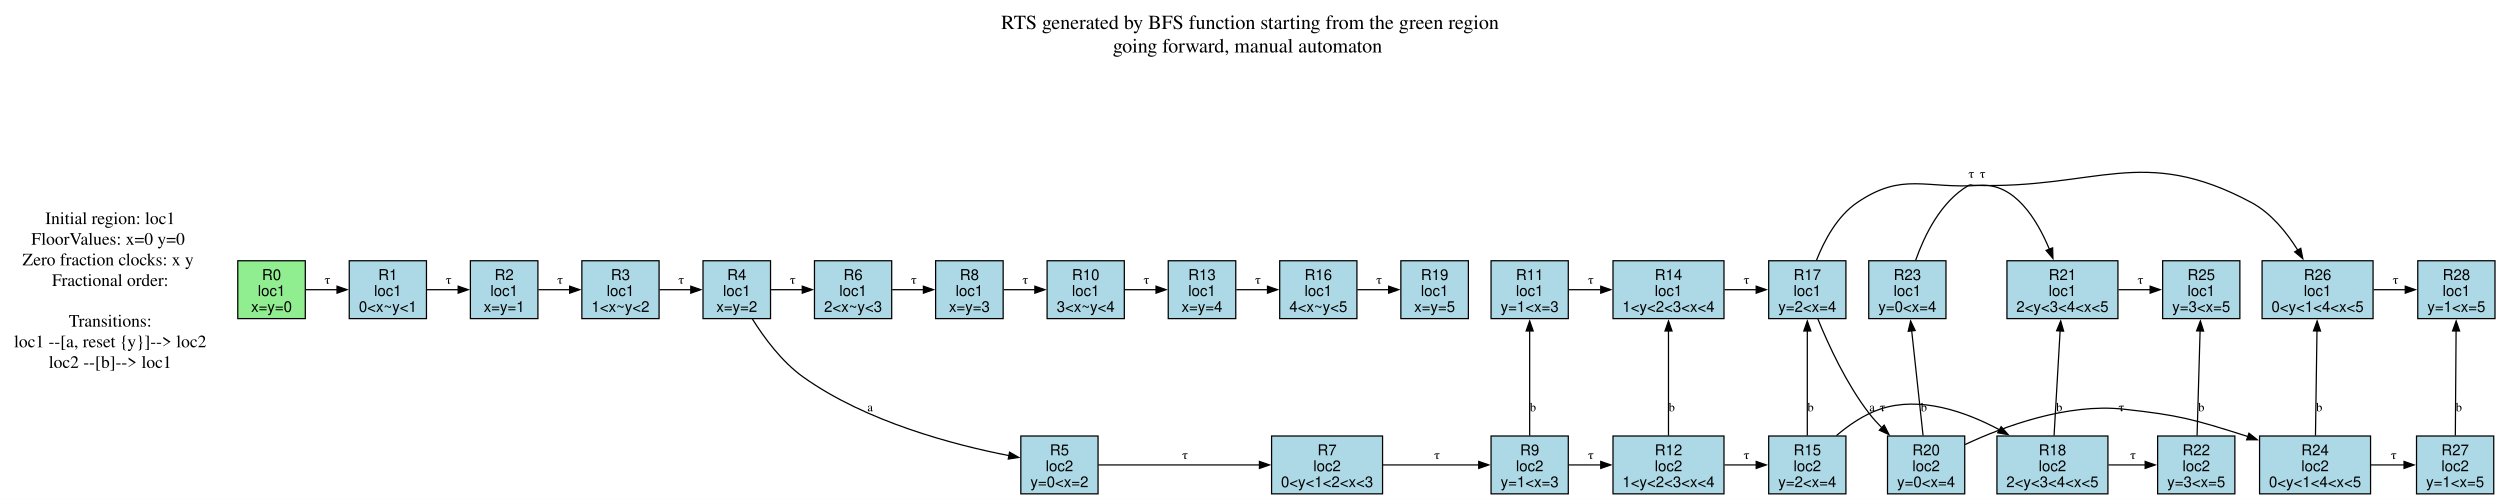
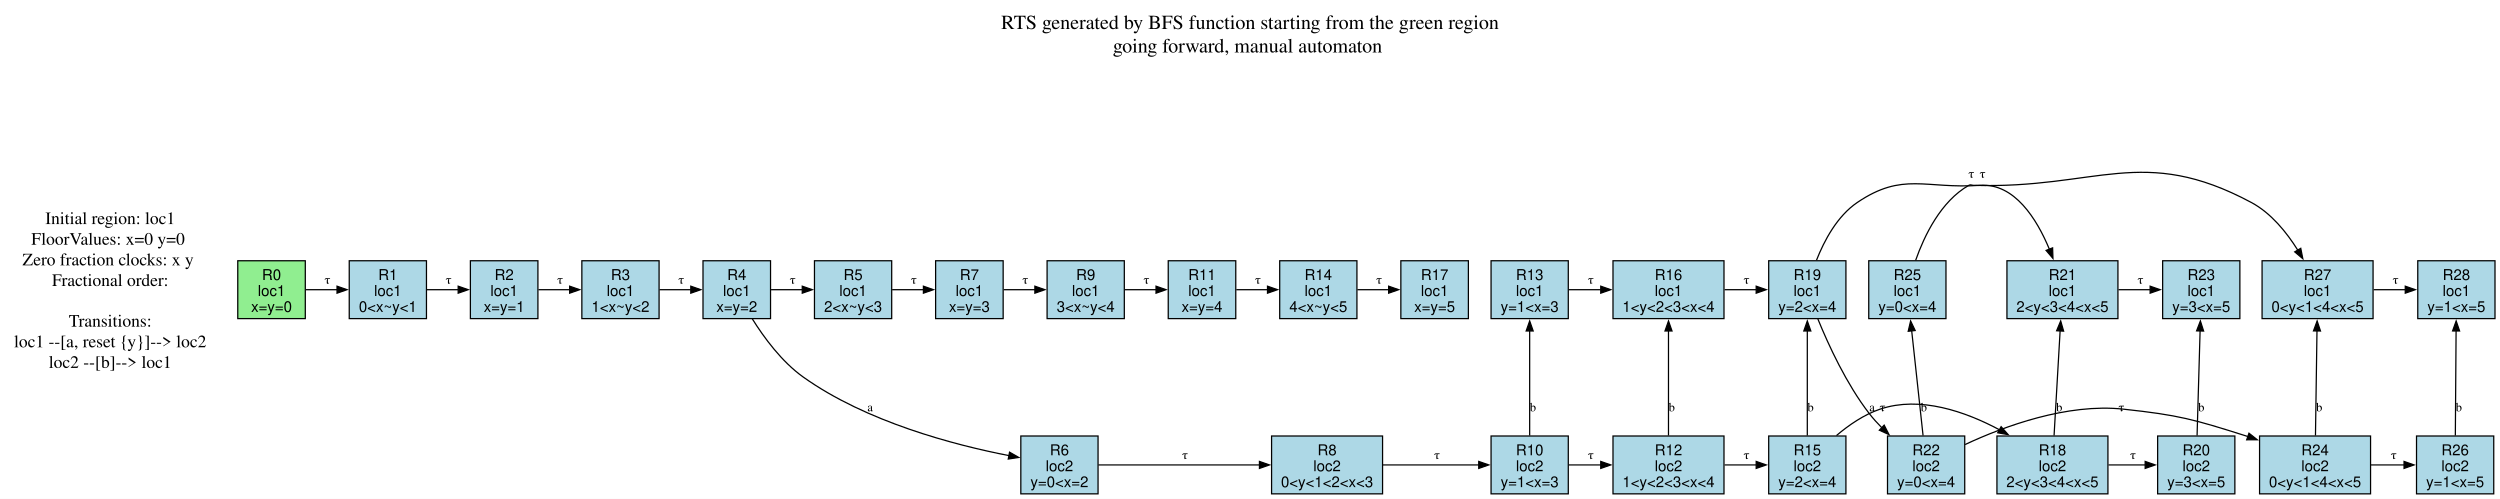
<svg xmlns="http://www.w3.org/2000/svg" width="1999pt" height="399pt" viewBox="0.00 0.00 1999.00 399.00">
  <g id="graph0" class="graph" transform="scale(1 1) rotate(0) translate(4 394.88)">
    <polygon fill="white" stroke="none" points="-4,4 -4,-394.88 1995,-394.88 1995,4 -4,4" />
    <text xml:space="preserve" text-anchor="middle" x="995.5" y="-371.68" font-family="Times,serif" font-size="16.00">RTS generated by BFS function starting from the green region</text>
    <text xml:space="preserve" text-anchor="middle" x="995.5" y="-352.93" font-family="Times,serif" font-size="16.00">going forward, manual automaton </text>
    <g id="node1" class="node">
      <text xml:space="preserve" text-anchor="middle" x="84.12" y="-215.7" font-family="Times,serif" font-size="14.00">Initial region: loc1</text>
      <text xml:space="preserve" text-anchor="middle" x="84.12" y="-199.2" font-family="Times,serif" font-size="14.00">FloorValues: x=0 y=0 </text>
      <text xml:space="preserve" text-anchor="middle" x="84.12" y="-182.7" font-family="Times,serif" font-size="14.00">Zero fraction clocks: x y </text>
      <text xml:space="preserve" text-anchor="middle" x="84.12" y="-166.2" font-family="Times,serif" font-size="14.00">Fractional order:</text>
      <text xml:space="preserve" text-anchor="middle" x="84.12" y="-133.7" font-family="Times,serif" font-size="14.00">Transitions:</text>
      <text xml:space="preserve" text-anchor="middle" x="84.12" y="-117.2" font-family="Times,serif" font-size="14.00">loc1 --[a, reset {y}]--&gt; loc2</text>
      <text xml:space="preserve" text-anchor="middle" x="84.12" y="-100.7" font-family="Times,serif" font-size="14.00">loc2 --[b]--&gt; loc1</text>
    </g>
    <g id="node2" class="node">
      <polygon fill="lightgreen" stroke="black" points="240.12,-186.38 186.12,-186.38 186.12,-140.12 240.12,-140.12 240.12,-186.38" />
      <text xml:space="preserve" text-anchor="middle" x="213.12" y="-170.97" font-family="Helvetica,sans-Serif" font-size="12.00">R0</text>
      <text xml:space="preserve" text-anchor="middle" x="213.12" y="-158.22" font-family="Helvetica,sans-Serif" font-size="12.00">loc1</text>
      <text xml:space="preserve" text-anchor="middle" x="213.12" y="-145.47" font-family="Helvetica,sans-Serif" font-size="12.00">x=y=0</text>
    </g>
    <g id="node3" class="node">
      <polygon fill="lightblue" stroke="black" points="337,-186.38 275.25,-186.38 275.25,-140.12 337,-140.12 337,-186.38" />
      <text xml:space="preserve" text-anchor="middle" x="306.12" y="-170.97" font-family="Helvetica,sans-Serif" font-size="12.00">R1</text>
      <text xml:space="preserve" text-anchor="middle" x="306.12" y="-158.22" font-family="Helvetica,sans-Serif" font-size="12.00">loc1</text>
      <text xml:space="preserve" text-anchor="middle" x="306.12" y="-145.47" font-family="Helvetica,sans-Serif" font-size="12.00">0&lt;x~y&lt;1</text>
    </g>
    <g id="edge1" class="edge">
      <path fill="none" stroke="black" d="M240.53,-163.25C248.39,-163.25 257.13,-163.25 265.61,-163.25" />
      <polygon fill="black" stroke="black" points="265.49,-166.05 273.49,-163.25 265.49,-160.45 265.49,-166.05" />
      <text xml:space="preserve" text-anchor="middle" x="257.69" y="-168" font-family="Times,serif" font-size="10.00">τ</text>
    </g>
    <g id="node4" class="node">
      <polygon fill="lightblue" stroke="black" points="426.12,-186.38 372.12,-186.38 372.12,-140.12 426.12,-140.12 426.12,-186.38" />
      <text xml:space="preserve" text-anchor="middle" x="399.12" y="-170.97" font-family="Helvetica,sans-Serif" font-size="12.00">R2</text>
      <text xml:space="preserve" text-anchor="middle" x="399.12" y="-158.22" font-family="Helvetica,sans-Serif" font-size="12.00">loc1</text>
      <text xml:space="preserve" text-anchor="middle" x="399.12" y="-145.47" font-family="Helvetica,sans-Serif" font-size="12.00">x=y=1</text>
    </g>
    <g id="edge2" class="edge">
      <path fill="none" stroke="black" d="M337.35,-163.25C345.39,-163.25 354.12,-163.25 362.41,-163.25" />
      <polygon fill="black" stroke="black" points="362.36,-166.05 370.36,-163.25 362.36,-160.45 362.36,-166.05" />
      <text xml:space="preserve" text-anchor="middle" x="354.56" y="-168" font-family="Times,serif" font-size="10.00">τ</text>
    </g>
    <g id="node5" class="node">
      <polygon fill="lightblue" stroke="black" points="523,-186.38 461.25,-186.38 461.25,-140.12 523,-140.12 523,-186.38" />
      <text xml:space="preserve" text-anchor="middle" x="492.12" y="-170.97" font-family="Helvetica,sans-Serif" font-size="12.00">R3</text>
      <text xml:space="preserve" text-anchor="middle" x="492.12" y="-158.22" font-family="Helvetica,sans-Serif" font-size="12.00">loc1</text>
      <text xml:space="preserve" text-anchor="middle" x="492.12" y="-145.47" font-family="Helvetica,sans-Serif" font-size="12.00">1&lt;x~y&lt;2</text>
    </g>
    <g id="edge3" class="edge">
      <path fill="none" stroke="black" d="M426.53,-163.25C434.39,-163.25 443.13,-163.25 451.61,-163.25" />
      <polygon fill="black" stroke="black" points="451.49,-166.05 459.49,-163.25 451.49,-160.45 451.49,-166.05" />
      <text xml:space="preserve" text-anchor="middle" x="443.69" y="-168" font-family="Times,serif" font-size="10.00">τ</text>
    </g>
    <g id="node6" class="node">
      <polygon fill="lightblue" stroke="black" points="612.12,-186.38 558.12,-186.38 558.12,-140.12 612.12,-140.12 612.12,-186.38" />
      <text xml:space="preserve" text-anchor="middle" x="585.12" y="-170.97" font-family="Helvetica,sans-Serif" font-size="12.00">R4</text>
      <text xml:space="preserve" text-anchor="middle" x="585.12" y="-158.22" font-family="Helvetica,sans-Serif" font-size="12.00">loc1</text>
      <text xml:space="preserve" text-anchor="middle" x="585.12" y="-145.47" font-family="Helvetica,sans-Serif" font-size="12.00">x=y=2</text>
    </g>
    <g id="edge4" class="edge">
      <path fill="none" stroke="black" d="M523.35,-163.25C531.39,-163.25 540.12,-163.25 548.41,-163.25" />
      <polygon fill="black" stroke="black" points="548.36,-166.05 556.36,-163.25 548.36,-160.45 548.36,-166.05" />
      <text xml:space="preserve" text-anchor="middle" x="540.56" y="-168" font-family="Times,serif" font-size="10.00">τ</text>
    </g>
    <g id="node7" class="node">
+       <polygon fill="lightblue" stroke="black" points="709,-186.38 647.25,-186.38 647.25,-140.12 709,-140.12 709,-186.38" />
+       <text xml:space="preserve" text-anchor="middle" x="678.12" y="-170.97" font-family="Helvetica,sans-Serif" font-size="12.00">R5</text>
+       <text xml:space="preserve" text-anchor="middle" x="678.12" y="-158.22" font-family="Helvetica,sans-Serif" font-size="12.00">loc1</text>
+       <text xml:space="preserve" text-anchor="middle" x="678.12" y="-145.47" font-family="Helvetica,sans-Serif" font-size="12.00">2&lt;x~y&lt;3</text>
+     </g>
+     <g id="edge5" class="edge">
+       <path fill="none" stroke="black" d="M612.53,-163.25C620.39,-163.25 629.13,-163.25 637.61,-163.25" />
+       <polygon fill="black" stroke="black" points="637.49,-166.05 645.49,-163.25 637.49,-160.45 637.49,-166.05" />
+       <text xml:space="preserve" text-anchor="middle" x="629.69" y="-168" font-family="Times,serif" font-size="10.00">τ</text>
+     </g>
+     <g id="node8" class="node">
      <polygon fill="lightblue" stroke="black" points="874,-46.25 812.25,-46.25 812.25,0 874,0 874,-46.25" />
-       <text xml:space="preserve" text-anchor="middle" x="843.12" y="-30.85" font-family="Helvetica,sans-Serif" font-size="12.00">R5</text>
+       <text xml:space="preserve" text-anchor="middle" x="843.12" y="-30.85" font-family="Helvetica,sans-Serif" font-size="12.00">R6</text>
      <text xml:space="preserve" text-anchor="middle" x="843.12" y="-18.1" font-family="Helvetica,sans-Serif" font-size="12.00">loc2</text>
      <text xml:space="preserve" text-anchor="middle" x="843.12" y="-5.35" font-family="Helvetica,sans-Serif" font-size="12.00">y=0&lt;x=2</text>
    </g>
-     <g id="edge5" class="edge">
+     <g id="edge6" class="edge">
      <path fill="none" stroke="black" d="M597.54,-139.92C606.92,-124.9 621.08,-105.67 638.12,-93.5 688.54,-57.49 759.07,-39.09 802.88,-30.55" />
      <polygon fill="black" stroke="black" points="803.23,-33.33 810.58,-29.1 802.2,-27.83 803.23,-33.33" />
      <text xml:space="preserve" text-anchor="middle" x="691.75" y="-66" font-family="Times,serif" font-size="10.00">a</text>
    </g>
-     <g id="node8" class="node">
-       <polygon fill="lightblue" stroke="black" points="709,-186.38 647.25,-186.38 647.25,-140.12 709,-140.12 709,-186.38" />
-       <text xml:space="preserve" text-anchor="middle" x="678.12" y="-170.97" font-family="Helvetica,sans-Serif" font-size="12.00">R6</text>
-       <text xml:space="preserve" text-anchor="middle" x="678.12" y="-158.22" font-family="Helvetica,sans-Serif" font-size="12.00">loc1</text>
-       <text xml:space="preserve" text-anchor="middle" x="678.12" y="-145.47" font-family="Helvetica,sans-Serif" font-size="12.00">2&lt;x~y&lt;3</text>
-     </g>
-     <g id="edge6" class="edge">
-       <path fill="none" stroke="black" d="M612.53,-163.25C620.39,-163.25 629.13,-163.25 637.61,-163.25" />
-       <polygon fill="black" stroke="black" points="637.49,-166.05 645.49,-163.25 637.49,-160.45 637.49,-166.05" />
-       <text xml:space="preserve" text-anchor="middle" x="629.69" y="-168" font-family="Times,serif" font-size="10.00">τ</text>
-     </g>
    <g id="node9" class="node">
+       <polygon fill="lightblue" stroke="black" points="798.12,-186.38 744.12,-186.38 744.12,-140.12 798.12,-140.12 798.12,-186.38" />
+       <text xml:space="preserve" text-anchor="middle" x="771.12" y="-170.97" font-family="Helvetica,sans-Serif" font-size="12.00">R7</text>
+       <text xml:space="preserve" text-anchor="middle" x="771.12" y="-158.22" font-family="Helvetica,sans-Serif" font-size="12.00">loc1</text>
+       <text xml:space="preserve" text-anchor="middle" x="771.12" y="-145.47" font-family="Helvetica,sans-Serif" font-size="12.00">x=y=3</text>
+     </g>
+     <g id="edge7" class="edge">
+       <path fill="none" stroke="black" d="M709.35,-163.25C717.39,-163.25 726.12,-163.25 734.41,-163.25" />
+       <polygon fill="black" stroke="black" points="734.36,-166.05 742.36,-163.25 734.36,-160.45 734.36,-166.05" />
+       <text xml:space="preserve" text-anchor="middle" x="726.56" y="-168" font-family="Times,serif" font-size="10.00">τ</text>
+     </g>
+     <g id="node10" class="node">
      <polygon fill="lightblue" stroke="black" points="1101.5,-46.25 1012.75,-46.25 1012.75,0 1101.5,0 1101.5,-46.25" />
-       <text xml:space="preserve" text-anchor="middle" x="1057.12" y="-30.85" font-family="Helvetica,sans-Serif" font-size="12.00">R7</text>
+       <text xml:space="preserve" text-anchor="middle" x="1057.12" y="-30.85" font-family="Helvetica,sans-Serif" font-size="12.00">R8</text>
      <text xml:space="preserve" text-anchor="middle" x="1057.12" y="-18.1" font-family="Helvetica,sans-Serif" font-size="12.00">loc2</text>
      <text xml:space="preserve" text-anchor="middle" x="1057.12" y="-5.35" font-family="Helvetica,sans-Serif" font-size="12.00">0&lt;y&lt;1&lt;2&lt;x&lt;3</text>
    </g>
-     <g id="edge7" class="edge">
+     <g id="edge8" class="edge">
      <path fill="none" stroke="black" d="M874.24,-23.12C907.94,-23.12 962.33,-23.12 1003.05,-23.12" />
      <polygon fill="black" stroke="black" points="1003.05,-25.93 1011.05,-23.13 1003.05,-20.33 1003.05,-25.93" />
      <text xml:space="preserve" text-anchor="middle" x="943.38" y="-27.88" font-family="Times,serif" font-size="10.00">τ</text>
    </g>
-     <g id="node10" class="node">
-       <polygon fill="lightblue" stroke="black" points="798.12,-186.38 744.12,-186.38 744.12,-140.12 798.12,-140.12 798.12,-186.38" />
-       <text xml:space="preserve" text-anchor="middle" x="771.12" y="-170.97" font-family="Helvetica,sans-Serif" font-size="12.00">R8</text>
-       <text xml:space="preserve" text-anchor="middle" x="771.12" y="-158.22" font-family="Helvetica,sans-Serif" font-size="12.00">loc1</text>
-       <text xml:space="preserve" text-anchor="middle" x="771.12" y="-145.47" font-family="Helvetica,sans-Serif" font-size="12.00">x=y=3</text>
-     </g>
-     <g id="edge8" class="edge">
-       <path fill="none" stroke="black" d="M709.35,-163.25C717.39,-163.25 726.12,-163.25 734.41,-163.25" />
-       <polygon fill="black" stroke="black" points="734.36,-166.05 742.36,-163.25 734.36,-160.45 734.36,-166.05" />
-       <text xml:space="preserve" text-anchor="middle" x="726.56" y="-168" font-family="Times,serif" font-size="10.00">τ</text>
-     </g>
    <g id="node11" class="node">
+       <polygon fill="lightblue" stroke="black" points="895,-186.38 833.25,-186.38 833.25,-140.12 895,-140.12 895,-186.38" />
+       <text xml:space="preserve" text-anchor="middle" x="864.12" y="-170.97" font-family="Helvetica,sans-Serif" font-size="12.00">R9</text>
+       <text xml:space="preserve" text-anchor="middle" x="864.12" y="-158.22" font-family="Helvetica,sans-Serif" font-size="12.00">loc1</text>
+       <text xml:space="preserve" text-anchor="middle" x="864.12" y="-145.47" font-family="Helvetica,sans-Serif" font-size="12.00">3&lt;x~y&lt;4</text>
+     </g>
+     <g id="edge9" class="edge">
+       <path fill="none" stroke="black" d="M798.53,-163.25C806.39,-163.25 815.13,-163.25 823.61,-163.25" />
+       <polygon fill="black" stroke="black" points="823.49,-166.05 831.49,-163.25 823.49,-160.45 823.49,-166.05" />
+       <text xml:space="preserve" text-anchor="middle" x="815.69" y="-168" font-family="Times,serif" font-size="10.00">τ</text>
+     </g>
+     <g id="node12" class="node">
      <polygon fill="lightblue" stroke="black" points="1250,-46.25 1188.25,-46.25 1188.25,0 1250,0 1250,-46.25" />
-       <text xml:space="preserve" text-anchor="middle" x="1219.12" y="-30.85" font-family="Helvetica,sans-Serif" font-size="12.00">R9</text>
+       <text xml:space="preserve" text-anchor="middle" x="1219.12" y="-30.85" font-family="Helvetica,sans-Serif" font-size="12.00">R10</text>
      <text xml:space="preserve" text-anchor="middle" x="1219.12" y="-18.1" font-family="Helvetica,sans-Serif" font-size="12.00">loc2</text>
      <text xml:space="preserve" text-anchor="middle" x="1219.12" y="-5.35" font-family="Helvetica,sans-Serif" font-size="12.00">y=1&lt;x=3</text>
    </g>
-     <g id="edge9" class="edge">
+     <g id="edge10" class="edge">
      <path fill="none" stroke="black" d="M1101.82,-23.12C1125.86,-23.12 1155.27,-23.12 1178.63,-23.12" />
      <polygon fill="black" stroke="black" points="1178.4,-25.93 1186.4,-23.13 1178.4,-20.33 1178.4,-25.93" />
      <text xml:space="preserve" text-anchor="middle" x="1144.88" y="-27.88" font-family="Times,serif" font-size="10.00">τ</text>
    </g>
-     <g id="node12" class="node">
-       <polygon fill="lightblue" stroke="black" points="895,-186.38 833.25,-186.38 833.25,-140.12 895,-140.12 895,-186.38" />
-       <text xml:space="preserve" text-anchor="middle" x="864.12" y="-170.97" font-family="Helvetica,sans-Serif" font-size="12.00">R10</text>
-       <text xml:space="preserve" text-anchor="middle" x="864.12" y="-158.22" font-family="Helvetica,sans-Serif" font-size="12.00">loc1</text>
-       <text xml:space="preserve" text-anchor="middle" x="864.12" y="-145.47" font-family="Helvetica,sans-Serif" font-size="12.00">3&lt;x~y&lt;4</text>
-     </g>
-     <g id="edge10" class="edge">
-       <path fill="none" stroke="black" d="M798.53,-163.25C806.39,-163.25 815.13,-163.25 823.61,-163.25" />
-       <polygon fill="black" stroke="black" points="823.49,-166.05 831.49,-163.25 823.49,-160.45 823.49,-166.05" />
-       <text xml:space="preserve" text-anchor="middle" x="815.69" y="-168" font-family="Times,serif" font-size="10.00">τ</text>
-     </g>
    <g id="node13" class="node">
-       <polygon fill="lightblue" stroke="black" points="1250,-186.38 1188.25,-186.38 1188.25,-140.12 1250,-140.12 1250,-186.38" />
-       <text xml:space="preserve" text-anchor="middle" x="1219.12" y="-170.97" font-family="Helvetica,sans-Serif" font-size="12.00">R11</text>
-       <text xml:space="preserve" text-anchor="middle" x="1219.12" y="-158.22" font-family="Helvetica,sans-Serif" font-size="12.00">loc1</text>
-       <text xml:space="preserve" text-anchor="middle" x="1219.12" y="-145.47" font-family="Helvetica,sans-Serif" font-size="12.00">y=1&lt;x=3</text>
+       <polygon fill="lightblue" stroke="black" points="984.12,-186.38 930.12,-186.38 930.12,-140.12 984.12,-140.12 984.12,-186.38" />
+       <text xml:space="preserve" text-anchor="middle" x="957.12" y="-170.97" font-family="Helvetica,sans-Serif" font-size="12.00">R11</text>
+       <text xml:space="preserve" text-anchor="middle" x="957.12" y="-158.22" font-family="Helvetica,sans-Serif" font-size="12.00">loc1</text>
+       <text xml:space="preserve" text-anchor="middle" x="957.12" y="-145.47" font-family="Helvetica,sans-Serif" font-size="12.00">x=y=4</text>
    </g>
    <g id="edge11" class="edge">
-       <path fill="none" stroke="black" d="M1219.12,-46.61C1219.12,-69.39 1219.12,-104.81 1219.12,-130.45" />
-       <polygon fill="black" stroke="black" points="1216.33,-130.24 1219.13,-138.24 1221.93,-130.24 1216.33,-130.24" />
-       <text xml:space="preserve" text-anchor="middle" x="1221.75" y="-66" font-family="Times,serif" font-size="10.00">b</text>
+       <path fill="none" stroke="black" d="M895.35,-163.25C903.39,-163.25 912.12,-163.25 920.41,-163.25" />
+       <polygon fill="black" stroke="black" points="920.36,-166.05 928.36,-163.25 920.36,-160.45 920.36,-166.05" />
+       <text xml:space="preserve" text-anchor="middle" x="912.56" y="-168" font-family="Times,serif" font-size="10.00">τ</text>
    </g>
    <g id="node14" class="node">
      <polygon fill="lightblue" stroke="black" points="1374.5,-46.25 1285.75,-46.25 1285.75,0 1374.5,0 1374.5,-46.25" />
      <text xml:space="preserve" text-anchor="middle" x="1330.12" y="-30.85" font-family="Helvetica,sans-Serif" font-size="12.00">R12</text>
      <text xml:space="preserve" text-anchor="middle" x="1330.12" y="-18.1" font-family="Helvetica,sans-Serif" font-size="12.00">loc2</text>
      <text xml:space="preserve" text-anchor="middle" x="1330.12" y="-5.35" font-family="Helvetica,sans-Serif" font-size="12.00">1&lt;y&lt;2&lt;3&lt;x&lt;4</text>
    </g>
    <g id="edge12" class="edge">
      <path fill="none" stroke="black" d="M1250.34,-23.12C1258.35,-23.12 1267.19,-23.12 1275.99,-23.12" />
      <polygon fill="black" stroke="black" points="1275.96,-25.93 1283.96,-23.13 1275.96,-20.33 1275.96,-25.93" />
      <text xml:space="preserve" text-anchor="middle" x="1267.88" y="-27.88" font-family="Times,serif" font-size="10.00">τ</text>
    </g>
    <g id="node15" class="node">
-       <polygon fill="lightblue" stroke="black" points="984.12,-186.38 930.12,-186.38 930.12,-140.12 984.12,-140.12 984.12,-186.38" />
-       <text xml:space="preserve" text-anchor="middle" x="957.12" y="-170.97" font-family="Helvetica,sans-Serif" font-size="12.00">R13</text>
-       <text xml:space="preserve" text-anchor="middle" x="957.12" y="-158.22" font-family="Helvetica,sans-Serif" font-size="12.00">loc1</text>
-       <text xml:space="preserve" text-anchor="middle" x="957.12" y="-145.47" font-family="Helvetica,sans-Serif" font-size="12.00">x=y=4</text>
+       <polygon fill="lightblue" stroke="black" points="1250,-186.38 1188.25,-186.38 1188.25,-140.12 1250,-140.12 1250,-186.38" />
+       <text xml:space="preserve" text-anchor="middle" x="1219.12" y="-170.97" font-family="Helvetica,sans-Serif" font-size="12.00">R13</text>
+       <text xml:space="preserve" text-anchor="middle" x="1219.12" y="-158.22" font-family="Helvetica,sans-Serif" font-size="12.00">loc1</text>
+       <text xml:space="preserve" text-anchor="middle" x="1219.12" y="-145.47" font-family="Helvetica,sans-Serif" font-size="12.00">y=1&lt;x=3</text>
    </g>
    <g id="edge13" class="edge">
-       <path fill="none" stroke="black" d="M895.35,-163.25C903.39,-163.25 912.12,-163.25 920.41,-163.25" />
-       <polygon fill="black" stroke="black" points="920.36,-166.05 928.36,-163.25 920.36,-160.45 920.36,-166.05" />
-       <text xml:space="preserve" text-anchor="middle" x="912.56" y="-168" font-family="Times,serif" font-size="10.00">τ</text>
+       <path fill="none" stroke="black" d="M1219.12,-46.61C1219.12,-69.39 1219.12,-104.81 1219.12,-130.45" />
+       <polygon fill="black" stroke="black" points="1216.33,-130.24 1219.13,-138.24 1221.93,-130.24 1216.33,-130.24" />
+       <text xml:space="preserve" text-anchor="middle" x="1221.75" y="-66" font-family="Times,serif" font-size="10.00">b</text>
    </g>
    <g id="node16" class="node">
-       <polygon fill="lightblue" stroke="black" points="1374.5,-186.38 1285.75,-186.38 1285.75,-140.12 1374.5,-140.12 1374.5,-186.38" />
-       <text xml:space="preserve" text-anchor="middle" x="1330.12" y="-170.97" font-family="Helvetica,sans-Serif" font-size="12.00">R14</text>
-       <text xml:space="preserve" text-anchor="middle" x="1330.12" y="-158.22" font-family="Helvetica,sans-Serif" font-size="12.00">loc1</text>
-       <text xml:space="preserve" text-anchor="middle" x="1330.12" y="-145.47" font-family="Helvetica,sans-Serif" font-size="12.00">1&lt;y&lt;2&lt;3&lt;x&lt;4</text>
+       <polygon fill="lightblue" stroke="black" points="1081,-186.38 1019.25,-186.38 1019.25,-140.12 1081,-140.12 1081,-186.38" />
+       <text xml:space="preserve" text-anchor="middle" x="1050.12" y="-170.97" font-family="Helvetica,sans-Serif" font-size="12.00">R14</text>
+       <text xml:space="preserve" text-anchor="middle" x="1050.12" y="-158.22" font-family="Helvetica,sans-Serif" font-size="12.00">loc1</text>
+       <text xml:space="preserve" text-anchor="middle" x="1050.12" y="-145.47" font-family="Helvetica,sans-Serif" font-size="12.00">4&lt;x~y&lt;5</text>
    </g>
    <g id="edge14" class="edge">
-       <path fill="none" stroke="black" d="M1250.34,-163.25C1258.35,-163.25 1267.19,-163.25 1275.99,-163.25" />
-       <polygon fill="black" stroke="black" points="1275.96,-166.05 1283.96,-163.25 1275.96,-160.45 1275.96,-166.05" />
-       <text xml:space="preserve" text-anchor="middle" x="1267.88" y="-168" font-family="Times,serif" font-size="10.00">τ</text>
-     </g>
-     <g id="edge15" class="edge">
-       <path fill="none" stroke="black" d="M1330.12,-46.61C1330.12,-69.39 1330.12,-104.81 1330.12,-130.45" />
-       <polygon fill="black" stroke="black" points="1327.33,-130.24 1330.13,-138.24 1332.93,-130.24 1327.33,-130.24" />
-       <text xml:space="preserve" text-anchor="middle" x="1332.75" y="-66" font-family="Times,serif" font-size="10.00">b</text>
+       <path fill="none" stroke="black" d="M984.53,-163.25C992.39,-163.25 1001.13,-163.25 1009.61,-163.25" />
+       <polygon fill="black" stroke="black" points="1009.49,-166.05 1017.49,-163.25 1009.49,-160.45 1009.49,-166.05" />
+       <text xml:space="preserve" text-anchor="middle" x="1001.69" y="-168" font-family="Times,serif" font-size="10.00">τ</text>
    </g>
    <g id="node17" class="node">
      <polygon fill="lightblue" stroke="black" points="1472,-46.25 1410.25,-46.25 1410.25,0 1472,0 1472,-46.25" />
      <text xml:space="preserve" text-anchor="middle" x="1441.12" y="-30.85" font-family="Helvetica,sans-Serif" font-size="12.00">R15</text>
      <text xml:space="preserve" text-anchor="middle" x="1441.12" y="-18.1" font-family="Helvetica,sans-Serif" font-size="12.00">loc2</text>
      <text xml:space="preserve" text-anchor="middle" x="1441.12" y="-5.35" font-family="Helvetica,sans-Serif" font-size="12.00">y=2&lt;x=4</text>
    </g>
-     <g id="edge16" class="edge">
+     <g id="edge15" class="edge">
      <path fill="none" stroke="black" d="M1374.95,-23.12C1383.34,-23.12 1392.07,-23.12 1400.33,-23.12" />
      <polygon fill="black" stroke="black" points="1400.25,-25.93 1408.25,-23.13 1400.25,-20.33 1400.25,-25.93" />
      <text xml:space="preserve" text-anchor="middle" x="1392.38" y="-27.88" font-family="Times,serif" font-size="10.00">τ</text>
    </g>
    <g id="node18" class="node">
-       <polygon fill="lightblue" stroke="black" points="1081,-186.38 1019.25,-186.38 1019.25,-140.12 1081,-140.12 1081,-186.38" />
-       <text xml:space="preserve" text-anchor="middle" x="1050.12" y="-170.97" font-family="Helvetica,sans-Serif" font-size="12.00">R16</text>
-       <text xml:space="preserve" text-anchor="middle" x="1050.12" y="-158.22" font-family="Helvetica,sans-Serif" font-size="12.00">loc1</text>
-       <text xml:space="preserve" text-anchor="middle" x="1050.12" y="-145.47" font-family="Helvetica,sans-Serif" font-size="12.00">4&lt;x~y&lt;5</text>
+       <polygon fill="lightblue" stroke="black" points="1374.5,-186.38 1285.75,-186.38 1285.75,-140.12 1374.5,-140.12 1374.5,-186.38" />
+       <text xml:space="preserve" text-anchor="middle" x="1330.12" y="-170.97" font-family="Helvetica,sans-Serif" font-size="12.00">R16</text>
+       <text xml:space="preserve" text-anchor="middle" x="1330.12" y="-158.22" font-family="Helvetica,sans-Serif" font-size="12.00">loc1</text>
+       <text xml:space="preserve" text-anchor="middle" x="1330.12" y="-145.47" font-family="Helvetica,sans-Serif" font-size="12.00">1&lt;y&lt;2&lt;3&lt;x&lt;4</text>
+     </g>
+     <g id="edge16" class="edge">
+       <path fill="none" stroke="black" d="M1330.12,-46.61C1330.12,-69.39 1330.12,-104.81 1330.12,-130.45" />
+       <polygon fill="black" stroke="black" points="1327.33,-130.24 1330.13,-138.24 1332.93,-130.24 1327.33,-130.24" />
+       <text xml:space="preserve" text-anchor="middle" x="1332.75" y="-66" font-family="Times,serif" font-size="10.00">b</text>
    </g>
    <g id="edge17" class="edge">
-       <path fill="none" stroke="black" d="M984.53,-163.25C992.39,-163.25 1001.13,-163.25 1009.61,-163.25" />
-       <polygon fill="black" stroke="black" points="1009.49,-166.05 1017.49,-163.25 1009.49,-160.45 1009.49,-166.05" />
-       <text xml:space="preserve" text-anchor="middle" x="1001.69" y="-168" font-family="Times,serif" font-size="10.00">τ</text>
+       <path fill="none" stroke="black" d="M1250.34,-163.25C1258.35,-163.25 1267.19,-163.25 1275.99,-163.25" />
+       <polygon fill="black" stroke="black" points="1275.96,-166.05 1283.96,-163.25 1275.96,-160.45 1275.96,-166.05" />
+       <text xml:space="preserve" text-anchor="middle" x="1267.88" y="-168" font-family="Times,serif" font-size="10.00">τ</text>
    </g>
    <g id="node19" class="node">
-       <polygon fill="lightblue" stroke="black" points="1472,-186.38 1410.25,-186.38 1410.25,-140.12 1472,-140.12 1472,-186.38" />
-       <text xml:space="preserve" text-anchor="middle" x="1441.12" y="-170.97" font-family="Helvetica,sans-Serif" font-size="12.00">R17</text>
-       <text xml:space="preserve" text-anchor="middle" x="1441.12" y="-158.22" font-family="Helvetica,sans-Serif" font-size="12.00">loc1</text>
-       <text xml:space="preserve" text-anchor="middle" x="1441.12" y="-145.47" font-family="Helvetica,sans-Serif" font-size="12.00">y=2&lt;x=4</text>
+       <polygon fill="lightblue" stroke="black" points="1170.12,-186.38 1116.12,-186.38 1116.12,-140.12 1170.12,-140.12 1170.12,-186.38" />
+       <text xml:space="preserve" text-anchor="middle" x="1143.12" y="-170.97" font-family="Helvetica,sans-Serif" font-size="12.00">R17</text>
+       <text xml:space="preserve" text-anchor="middle" x="1143.12" y="-158.22" font-family="Helvetica,sans-Serif" font-size="12.00">loc1</text>
+       <text xml:space="preserve" text-anchor="middle" x="1143.12" y="-145.47" font-family="Helvetica,sans-Serif" font-size="12.00">x=y=5</text>
    </g>
    <g id="edge18" class="edge">
-       <path fill="none" stroke="black" d="M1374.95,-163.25C1383.34,-163.25 1392.07,-163.25 1400.33,-163.25" />
-       <polygon fill="black" stroke="black" points="1400.25,-166.05 1408.25,-163.25 1400.25,-160.45 1400.25,-166.05" />
-       <text xml:space="preserve" text-anchor="middle" x="1392.38" y="-168" font-family="Times,serif" font-size="10.00">τ</text>
-     </g>
-     <g id="edge19" class="edge">
-       <path fill="none" stroke="black" d="M1441.12,-46.61C1441.12,-69.39 1441.12,-104.81 1441.12,-130.45" />
-       <polygon fill="black" stroke="black" points="1438.33,-130.24 1441.13,-138.24 1443.93,-130.24 1438.33,-130.24" />
-       <text xml:space="preserve" text-anchor="middle" x="1443.75" y="-66" font-family="Times,serif" font-size="10.00">b</text>
+       <path fill="none" stroke="black" d="M1081.35,-163.25C1089.39,-163.25 1098.12,-163.25 1106.41,-163.25" />
+       <polygon fill="black" stroke="black" points="1106.36,-166.05 1114.36,-163.25 1106.36,-160.45 1106.36,-166.05" />
+       <text xml:space="preserve" text-anchor="middle" x="1098.56" y="-168" font-family="Times,serif" font-size="10.00">τ</text>
    </g>
    <g id="node20" class="node">
      <polygon fill="lightblue" stroke="black" points="1681.5,-46.25 1592.75,-46.25 1592.75,0 1681.5,0 1681.5,-46.25" />
      <text xml:space="preserve" text-anchor="middle" x="1637.12" y="-30.85" font-family="Helvetica,sans-Serif" font-size="12.00">R18</text>
      <text xml:space="preserve" text-anchor="middle" x="1637.12" y="-18.1" font-family="Helvetica,sans-Serif" font-size="12.00">loc2</text>
      <text xml:space="preserve" text-anchor="middle" x="1637.12" y="-5.35" font-family="Helvetica,sans-Serif" font-size="12.00">2&lt;y&lt;3&lt;4&lt;x&lt;5</text>
    </g>
-     <g id="edge20" class="edge">
+     <g id="edge19" class="edge">
      <path fill="none" stroke="black" d="M1464.46,-46.65C1474.32,-54.99 1486.48,-63.38 1499.25,-67.71 1531.2,-78.55 1567.52,-65.79 1594.86,-51.19" />
      <polygon fill="black" stroke="black" points="1596.1,-53.71 1601.72,-47.36 1593.37,-48.82 1596.1,-53.71" />
      <text xml:space="preserve" text-anchor="middle" x="1501.12" y="-66" font-family="Times,serif" font-size="10.00">τ</text>
    </g>
    <g id="node21" class="node">
-       <polygon fill="lightblue" stroke="black" points="1170.12,-186.38 1116.12,-186.38 1116.12,-140.12 1170.12,-140.12 1170.12,-186.38" />
-       <text xml:space="preserve" text-anchor="middle" x="1143.12" y="-170.97" font-family="Helvetica,sans-Serif" font-size="12.00">R19</text>
-       <text xml:space="preserve" text-anchor="middle" x="1143.12" y="-158.22" font-family="Helvetica,sans-Serif" font-size="12.00">loc1</text>
-       <text xml:space="preserve" text-anchor="middle" x="1143.12" y="-145.47" font-family="Helvetica,sans-Serif" font-size="12.00">x=y=5</text>
+       <polygon fill="lightblue" stroke="black" points="1472,-186.38 1410.25,-186.38 1410.25,-140.12 1472,-140.12 1472,-186.38" />
+       <text xml:space="preserve" text-anchor="middle" x="1441.12" y="-170.97" font-family="Helvetica,sans-Serif" font-size="12.00">R19</text>
+       <text xml:space="preserve" text-anchor="middle" x="1441.12" y="-158.22" font-family="Helvetica,sans-Serif" font-size="12.00">loc1</text>
+       <text xml:space="preserve" text-anchor="middle" x="1441.12" y="-145.47" font-family="Helvetica,sans-Serif" font-size="12.00">y=2&lt;x=4</text>
+     </g>
+     <g id="edge20" class="edge">
+       <path fill="none" stroke="black" d="M1441.12,-46.61C1441.12,-69.39 1441.12,-104.81 1441.12,-130.45" />
+       <polygon fill="black" stroke="black" points="1438.33,-130.24 1441.13,-138.24 1443.93,-130.24 1438.33,-130.24" />
+       <text xml:space="preserve" text-anchor="middle" x="1443.75" y="-66" font-family="Times,serif" font-size="10.00">b</text>
    </g>
    <g id="edge21" class="edge">
-       <path fill="none" stroke="black" d="M1081.35,-163.25C1089.39,-163.25 1098.12,-163.25 1106.41,-163.25" />
-       <polygon fill="black" stroke="black" points="1106.36,-166.05 1114.36,-163.25 1106.36,-160.45 1106.36,-166.05" />
-       <text xml:space="preserve" text-anchor="middle" x="1098.56" y="-168" font-family="Times,serif" font-size="10.00">τ</text>
+       <path fill="none" stroke="black" d="M1374.95,-163.25C1383.34,-163.25 1392.07,-163.25 1400.33,-163.25" />
+       <polygon fill="black" stroke="black" points="1400.25,-166.05 1408.25,-163.25 1400.25,-160.45 1400.25,-166.05" />
+       <text xml:space="preserve" text-anchor="middle" x="1392.38" y="-168" font-family="Times,serif" font-size="10.00">τ</text>
    </g>
    <g id="node22" class="node">
-       <polygon fill="lightblue" stroke="black" points="1567,-46.25 1505.25,-46.25 1505.25,0 1567,0 1567,-46.25" />
-       <text xml:space="preserve" text-anchor="middle" x="1536.12" y="-30.85" font-family="Helvetica,sans-Serif" font-size="12.00">R20</text>
-       <text xml:space="preserve" text-anchor="middle" x="1536.12" y="-18.1" font-family="Helvetica,sans-Serif" font-size="12.00">loc2</text>
-       <text xml:space="preserve" text-anchor="middle" x="1536.12" y="-5.35" font-family="Helvetica,sans-Serif" font-size="12.00">y=0&lt;x=4</text>
+       <polygon fill="lightblue" stroke="black" points="1783,-46.25 1721.25,-46.25 1721.25,0 1783,0 1783,-46.25" />
+       <text xml:space="preserve" text-anchor="middle" x="1752.12" y="-30.85" font-family="Helvetica,sans-Serif" font-size="12.00">R20</text>
+       <text xml:space="preserve" text-anchor="middle" x="1752.12" y="-18.1" font-family="Helvetica,sans-Serif" font-size="12.00">loc2</text>
+       <text xml:space="preserve" text-anchor="middle" x="1752.12" y="-5.35" font-family="Helvetica,sans-Serif" font-size="12.00">y=3&lt;x=5</text>
    </g>
    <g id="edge22" class="edge">
-       <path fill="none" stroke="black" d="M1449.56,-139.84C1458.04,-119.02 1472.44,-87.78 1490.62,-64.25 1493.68,-60.29 1497.17,-56.42 1500.83,-52.74" />
-       <polygon fill="black" stroke="black" points="1502.58,-54.94 1506.44,-47.39 1498.72,-50.89 1502.58,-54.94" />
-       <text xml:space="preserve" text-anchor="middle" x="1492.88" y="-66" font-family="Times,serif" font-size="10.00">a</text>
+       <path fill="none" stroke="black" d="M1681.92,-23.12C1691.66,-23.12 1701.92,-23.12 1711.49,-23.12" />
+       <polygon fill="black" stroke="black" points="1711.28,-25.93 1719.28,-23.13 1711.28,-20.33 1711.28,-25.93" />
+       <text xml:space="preserve" text-anchor="middle" x="1701.38" y="-27.88" font-family="Times,serif" font-size="10.00">τ</text>
    </g>
    <g id="node23" class="node">
      <polygon fill="lightblue" stroke="black" points="1689.5,-186.38 1600.75,-186.38 1600.75,-140.12 1689.5,-140.12 1689.5,-186.38" />
      <text xml:space="preserve" text-anchor="middle" x="1645.12" y="-170.97" font-family="Helvetica,sans-Serif" font-size="12.00">R21</text>
      <text xml:space="preserve" text-anchor="middle" x="1645.12" y="-158.22" font-family="Helvetica,sans-Serif" font-size="12.00">loc1</text>
      <text xml:space="preserve" text-anchor="middle" x="1645.12" y="-145.47" font-family="Helvetica,sans-Serif" font-size="12.00">2&lt;y&lt;3&lt;4&lt;x&lt;5</text>
    </g>
    <g id="edge23" class="edge">
+       <path fill="none" stroke="black" d="M1638.43,-46.61C1639.75,-69.39 1641.8,-104.81 1643.28,-130.45" />
+       <polygon fill="black" stroke="black" points="1640.48,-130.41 1643.73,-138.24 1646.07,-130.09 1640.48,-130.41" />
+       <text xml:space="preserve" text-anchor="middle" x="1642.57" y="-66" font-family="Times,serif" font-size="10.00">b</text>
+     </g>
+     <g id="edge24" class="edge">
      <path fill="none" stroke="black" d="M1448.48,-186.83C1454.64,-202.51 1465.05,-222.13 1481.12,-233 1517.61,-257.66 1535.32,-243.64 1579.25,-246.69 1606.8,-248.6 1624.65,-219.77 1634.73,-195.49" />
      <polygon fill="black" stroke="black" points="1637.26,-196.69 1637.54,-188.22 1632.04,-194.67 1637.26,-196.69" />
      <text xml:space="preserve" text-anchor="middle" x="1581.12" y="-252.75" font-family="Times,serif" font-size="10.00">τ</text>
    </g>
-     <g id="edge24" class="edge">
-       <path fill="none" stroke="black" d="M1638.43,-46.61C1639.75,-69.39 1641.8,-104.81 1643.28,-130.45" />
-       <polygon fill="black" stroke="black" points="1640.48,-130.41 1643.73,-138.24 1646.07,-130.09 1640.48,-130.41" />
-       <text xml:space="preserve" text-anchor="middle" x="1642.57" y="-66" font-family="Times,serif" font-size="10.00">b</text>
-     </g>
    <g id="node24" class="node">
-       <polygon fill="lightblue" stroke="black" points="1783,-46.25 1721.25,-46.25 1721.25,0 1783,0 1783,-46.25" />
-       <text xml:space="preserve" text-anchor="middle" x="1752.12" y="-30.85" font-family="Helvetica,sans-Serif" font-size="12.00">R22</text>
-       <text xml:space="preserve" text-anchor="middle" x="1752.12" y="-18.1" font-family="Helvetica,sans-Serif" font-size="12.00">loc2</text>
-       <text xml:space="preserve" text-anchor="middle" x="1752.12" y="-5.35" font-family="Helvetica,sans-Serif" font-size="12.00">y=3&lt;x=5</text>
+       <polygon fill="lightblue" stroke="black" points="1567,-46.25 1505.25,-46.25 1505.25,0 1567,0 1567,-46.25" />
+       <text xml:space="preserve" text-anchor="middle" x="1536.12" y="-30.85" font-family="Helvetica,sans-Serif" font-size="12.00">R22</text>
+       <text xml:space="preserve" text-anchor="middle" x="1536.12" y="-18.1" font-family="Helvetica,sans-Serif" font-size="12.00">loc2</text>
+       <text xml:space="preserve" text-anchor="middle" x="1536.12" y="-5.35" font-family="Helvetica,sans-Serif" font-size="12.00">y=0&lt;x=4</text>
    </g>
    <g id="edge25" class="edge">
-       <path fill="none" stroke="black" d="M1681.92,-23.12C1691.66,-23.12 1701.92,-23.12 1711.49,-23.12" />
-       <polygon fill="black" stroke="black" points="1711.28,-25.93 1719.28,-23.13 1711.28,-20.33 1711.28,-25.93" />
-       <text xml:space="preserve" text-anchor="middle" x="1701.38" y="-27.88" font-family="Times,serif" font-size="10.00">τ</text>
+       <path fill="none" stroke="black" d="M1449.56,-139.84C1458.04,-119.02 1472.44,-87.78 1490.62,-64.25 1493.68,-60.29 1497.17,-56.42 1500.83,-52.74" />
+       <polygon fill="black" stroke="black" points="1502.58,-54.94 1506.44,-47.39 1498.72,-50.89 1502.58,-54.94" />
+       <text xml:space="preserve" text-anchor="middle" x="1492.88" y="-66" font-family="Times,serif" font-size="10.00">a</text>
    </g>
    <g id="node25" class="node">
-       <polygon fill="lightblue" stroke="black" points="1552,-186.38 1490.25,-186.38 1490.25,-140.12 1552,-140.12 1552,-186.38" />
-       <text xml:space="preserve" text-anchor="middle" x="1521.12" y="-170.97" font-family="Helvetica,sans-Serif" font-size="12.00">R23</text>
-       <text xml:space="preserve" text-anchor="middle" x="1521.12" y="-158.22" font-family="Helvetica,sans-Serif" font-size="12.00">loc1</text>
-       <text xml:space="preserve" text-anchor="middle" x="1521.12" y="-145.47" font-family="Helvetica,sans-Serif" font-size="12.00">y=0&lt;x=4</text>
+       <polygon fill="lightblue" stroke="black" points="1787,-186.38 1725.25,-186.38 1725.25,-140.12 1787,-140.12 1787,-186.38" />
+       <text xml:space="preserve" text-anchor="middle" x="1756.12" y="-170.97" font-family="Helvetica,sans-Serif" font-size="12.00">R23</text>
+       <text xml:space="preserve" text-anchor="middle" x="1756.12" y="-158.22" font-family="Helvetica,sans-Serif" font-size="12.00">loc1</text>
+       <text xml:space="preserve" text-anchor="middle" x="1756.12" y="-145.47" font-family="Helvetica,sans-Serif" font-size="12.00">y=3&lt;x=5</text>
    </g>
    <g id="edge26" class="edge">
-       <path fill="none" stroke="black" d="M1533.68,-46.61C1531.21,-69.39 1527.36,-104.81 1524.58,-130.45" />
-       <polygon fill="black" stroke="black" points="1521.81,-129.99 1523.73,-138.25 1527.38,-130.59 1521.81,-129.99" />
-       <text xml:space="preserve" text-anchor="middle" x="1534.32" y="-66" font-family="Times,serif" font-size="10.00">b</text>
+       <path fill="none" stroke="black" d="M1752.78,-46.61C1753.44,-69.39 1754.46,-104.81 1755.2,-130.45" />
+       <polygon fill="black" stroke="black" points="1752.4,-130.32 1755.43,-138.24 1758,-130.16 1752.4,-130.32" />
+       <text xml:space="preserve" text-anchor="middle" x="1756.16" y="-66" font-family="Times,serif" font-size="10.00">b</text>
+     </g>
+     <g id="edge27" class="edge">
+       <path fill="none" stroke="black" d="M1689.95,-163.25C1698.34,-163.25 1707.07,-163.25 1715.33,-163.25" />
+       <polygon fill="black" stroke="black" points="1715.25,-166.05 1723.25,-163.25 1715.25,-160.45 1715.25,-166.05" />
+       <text xml:space="preserve" text-anchor="middle" x="1707.38" y="-168" font-family="Times,serif" font-size="10.00">τ</text>
    </g>
    <g id="node26" class="node">
      <polygon fill="lightblue" stroke="black" points="1891.5,-46.25 1802.75,-46.25 1802.75,0 1891.5,0 1891.5,-46.25" />
      <text xml:space="preserve" text-anchor="middle" x="1847.12" y="-30.85" font-family="Helvetica,sans-Serif" font-size="12.00">R24</text>
      <text xml:space="preserve" text-anchor="middle" x="1847.12" y="-18.1" font-family="Helvetica,sans-Serif" font-size="12.00">loc2</text>
      <text xml:space="preserve" text-anchor="middle" x="1847.12" y="-5.35" font-family="Helvetica,sans-Serif" font-size="12.00">0&lt;y&lt;1&lt;4&lt;x&lt;5</text>
    </g>
-     <g id="edge27" class="edge">
+     <g id="edge28" class="edge">
      <path fill="none" stroke="black" d="M1567.26,-39.43C1598.67,-54.08 1648.84,-72.59 1694,-67.71 1738.38,-62.91 1749.57,-59.73 1792.12,-46.25 1792.54,-46.12 1792.97,-45.98 1793.39,-45.85" />
      <polygon fill="black" stroke="black" points="1794.28,-48.5 1800.92,-43.23 1792.45,-43.21 1794.28,-48.5" />
      <text xml:space="preserve" text-anchor="middle" x="1692.12" y="-66" font-family="Times,serif" font-size="10.00">τ</text>
    </g>
    <g id="node27" class="node">
-       <polygon fill="lightblue" stroke="black" points="1787,-186.38 1725.25,-186.38 1725.25,-140.12 1787,-140.12 1787,-186.38" />
-       <text xml:space="preserve" text-anchor="middle" x="1756.12" y="-170.97" font-family="Helvetica,sans-Serif" font-size="12.00">R25</text>
-       <text xml:space="preserve" text-anchor="middle" x="1756.12" y="-158.22" font-family="Helvetica,sans-Serif" font-size="12.00">loc1</text>
-       <text xml:space="preserve" text-anchor="middle" x="1756.12" y="-145.47" font-family="Helvetica,sans-Serif" font-size="12.00">y=3&lt;x=5</text>
-     </g>
-     <g id="edge28" class="edge">
-       <path fill="none" stroke="black" d="M1689.95,-163.25C1698.34,-163.25 1707.07,-163.25 1715.33,-163.25" />
-       <polygon fill="black" stroke="black" points="1715.25,-166.05 1723.25,-163.25 1715.25,-160.45 1715.25,-166.05" />
-       <text xml:space="preserve" text-anchor="middle" x="1707.38" y="-168" font-family="Times,serif" font-size="10.00">τ</text>
+       <polygon fill="lightblue" stroke="black" points="1552,-186.38 1490.25,-186.38 1490.25,-140.12 1552,-140.12 1552,-186.38" />
+       <text xml:space="preserve" text-anchor="middle" x="1521.12" y="-170.97" font-family="Helvetica,sans-Serif" font-size="12.00">R25</text>
+       <text xml:space="preserve" text-anchor="middle" x="1521.12" y="-158.22" font-family="Helvetica,sans-Serif" font-size="12.00">loc1</text>
+       <text xml:space="preserve" text-anchor="middle" x="1521.12" y="-145.47" font-family="Helvetica,sans-Serif" font-size="12.00">y=0&lt;x=4</text>
    </g>
    <g id="edge29" class="edge">
-       <path fill="none" stroke="black" d="M1752.78,-46.61C1753.44,-69.39 1754.46,-104.81 1755.2,-130.45" />
-       <polygon fill="black" stroke="black" points="1752.4,-130.32 1755.43,-138.24 1758,-130.16 1752.4,-130.32" />
-       <text xml:space="preserve" text-anchor="middle" x="1756.16" y="-66" font-family="Times,serif" font-size="10.00">b</text>
+       <path fill="none" stroke="black" d="M1533.68,-46.61C1531.21,-69.39 1527.36,-104.81 1524.58,-130.45" />
+       <polygon fill="black" stroke="black" points="1521.81,-129.99 1523.73,-138.25 1527.38,-130.59 1521.81,-129.99" />
+       <text xml:space="preserve" text-anchor="middle" x="1534.32" y="-66" font-family="Times,serif" font-size="10.00">b</text>
    </g>
    <g id="node28" class="node">
+       <polygon fill="lightblue" stroke="black" points="1990,-46.25 1928.25,-46.25 1928.25,0 1990,0 1990,-46.25" />
+       <text xml:space="preserve" text-anchor="middle" x="1959.12" y="-30.85" font-family="Helvetica,sans-Serif" font-size="12.00">R26</text>
+       <text xml:space="preserve" text-anchor="middle" x="1959.12" y="-18.1" font-family="Helvetica,sans-Serif" font-size="12.00">loc2</text>
+       <text xml:space="preserve" text-anchor="middle" x="1959.12" y="-5.35" font-family="Helvetica,sans-Serif" font-size="12.00">y=1&lt;x=5</text>
+     </g>
+     <g id="edge30" class="edge">
+       <path fill="none" stroke="black" d="M1891.71,-23.12C1900.49,-23.12 1909.65,-23.12 1918.3,-23.12" />
+       <polygon fill="black" stroke="black" points="1918.27,-25.93 1926.27,-23.13 1918.27,-20.33 1918.27,-25.93" />
+       <text xml:space="preserve" text-anchor="middle" x="1909.88" y="-27.88" font-family="Times,serif" font-size="10.00">τ</text>
+     </g>
+     <g id="node29" class="node">
      <polygon fill="lightblue" stroke="black" points="1893.5,-186.38 1804.75,-186.38 1804.75,-140.12 1893.5,-140.12 1893.5,-186.38" />
-       <text xml:space="preserve" text-anchor="middle" x="1849.12" y="-170.97" font-family="Helvetica,sans-Serif" font-size="12.00">R26</text>
+       <text xml:space="preserve" text-anchor="middle" x="1849.12" y="-170.97" font-family="Helvetica,sans-Serif" font-size="12.00">R27</text>
      <text xml:space="preserve" text-anchor="middle" x="1849.12" y="-158.22" font-family="Helvetica,sans-Serif" font-size="12.00">loc1</text>
      <text xml:space="preserve" text-anchor="middle" x="1849.12" y="-145.47" font-family="Helvetica,sans-Serif" font-size="12.00">0&lt;y&lt;1&lt;4&lt;x&lt;5</text>
-     </g>
-     <g id="edge30" class="edge">
-       <path fill="none" stroke="black" d="M1527.74,-186.7C1534.74,-206.61 1547.92,-233.92 1570.25,-246.69 1571.7,-247.51 1572.33,-246.74 1574,-246.69 1672.86,-243.64 1708.91,-279.66 1796.12,-233 1811.93,-224.54 1824.42,-209.09 1833.29,-194.87" />
-       <polygon fill="black" stroke="black" points="1835.68,-196.33 1837.33,-188.01 1830.86,-193.49 1835.68,-196.33" />
-       <text xml:space="preserve" text-anchor="middle" x="1572.12" y="-252.75" font-family="Times,serif" font-size="10.00">τ</text>
    </g>
    <g id="edge31" class="edge">
      <path fill="none" stroke="black" d="M1847.45,-46.61C1847.78,-69.39 1848.29,-104.81 1848.66,-130.45" />
      <polygon fill="black" stroke="black" points="1845.86,-130.28 1848.78,-138.24 1851.46,-130.2 1845.86,-130.28" />
      <text xml:space="preserve" text-anchor="middle" x="1850.45" y="-66" font-family="Times,serif" font-size="10.00">b</text>
    </g>
-     <g id="node29" class="node">
-       <polygon fill="lightblue" stroke="black" points="1990,-46.25 1928.25,-46.25 1928.25,0 1990,0 1990,-46.25" />
-       <text xml:space="preserve" text-anchor="middle" x="1959.12" y="-30.85" font-family="Helvetica,sans-Serif" font-size="12.00">R27</text>
-       <text xml:space="preserve" text-anchor="middle" x="1959.12" y="-18.1" font-family="Helvetica,sans-Serif" font-size="12.00">loc2</text>
-       <text xml:space="preserve" text-anchor="middle" x="1959.12" y="-5.35" font-family="Helvetica,sans-Serif" font-size="12.00">y=1&lt;x=5</text>
-     </g>
    <g id="edge32" class="edge">
-       <path fill="none" stroke="black" d="M1891.71,-23.12C1900.49,-23.12 1909.65,-23.12 1918.3,-23.12" />
-       <polygon fill="black" stroke="black" points="1918.27,-25.93 1926.27,-23.13 1918.27,-20.33 1918.27,-25.93" />
-       <text xml:space="preserve" text-anchor="middle" x="1909.88" y="-27.88" font-family="Times,serif" font-size="10.00">τ</text>
+       <path fill="none" stroke="black" d="M1527.74,-186.7C1534.74,-206.61 1547.92,-233.92 1570.25,-246.69 1571.7,-247.51 1572.33,-246.74 1574,-246.69 1672.86,-243.64 1708.91,-279.66 1796.12,-233 1811.93,-224.54 1824.42,-209.09 1833.29,-194.87" />
+       <polygon fill="black" stroke="black" points="1835.68,-196.33 1837.33,-188.01 1830.86,-193.49 1835.68,-196.33" />
+       <text xml:space="preserve" text-anchor="middle" x="1572.12" y="-252.75" font-family="Times,serif" font-size="10.00">τ</text>
    </g>
    <g id="node30" class="node">
      <polygon fill="lightblue" stroke="black" points="1991,-186.38 1929.25,-186.38 1929.25,-140.12 1991,-140.12 1991,-186.38" />
      <text xml:space="preserve" text-anchor="middle" x="1960.12" y="-170.97" font-family="Helvetica,sans-Serif" font-size="12.00">R28</text>
      <text xml:space="preserve" text-anchor="middle" x="1960.12" y="-158.22" font-family="Helvetica,sans-Serif" font-size="12.00">loc1</text>
      <text xml:space="preserve" text-anchor="middle" x="1960.12" y="-145.47" font-family="Helvetica,sans-Serif" font-size="12.00">y=1&lt;x=5</text>
    </g>
    <g id="edge33" class="edge">
+       <path fill="none" stroke="black" d="M1959.29,-46.61C1959.45,-69.39 1959.71,-104.81 1959.89,-130.45" />
+       <polygon fill="black" stroke="black" points="1957.09,-130.26 1959.95,-138.24 1962.69,-130.22 1957.09,-130.26" />
+       <text xml:space="preserve" text-anchor="middle" x="1962.1" y="-66" font-family="Times,serif" font-size="10.00">b</text>
+     </g>
+     <g id="edge34" class="edge">
      <path fill="none" stroke="black" d="M1893.95,-163.25C1902.34,-163.25 1911.07,-163.25 1919.33,-163.25" />
      <polygon fill="black" stroke="black" points="1919.25,-166.05 1927.25,-163.25 1919.25,-160.45 1919.25,-166.05" />
      <text xml:space="preserve" text-anchor="middle" x="1911.38" y="-168" font-family="Times,serif" font-size="10.00">τ</text>
    </g>
-     <g id="edge34" class="edge">
-       <path fill="none" stroke="black" d="M1959.29,-46.61C1959.45,-69.39 1959.71,-104.81 1959.89,-130.45" />
-       <polygon fill="black" stroke="black" points="1957.09,-130.26 1959.95,-138.24 1962.69,-130.22 1957.09,-130.26" />
-       <text xml:space="preserve" text-anchor="middle" x="1962.1" y="-66" font-family="Times,serif" font-size="10.00">b</text>
-     </g>
  </g>
</svg>
